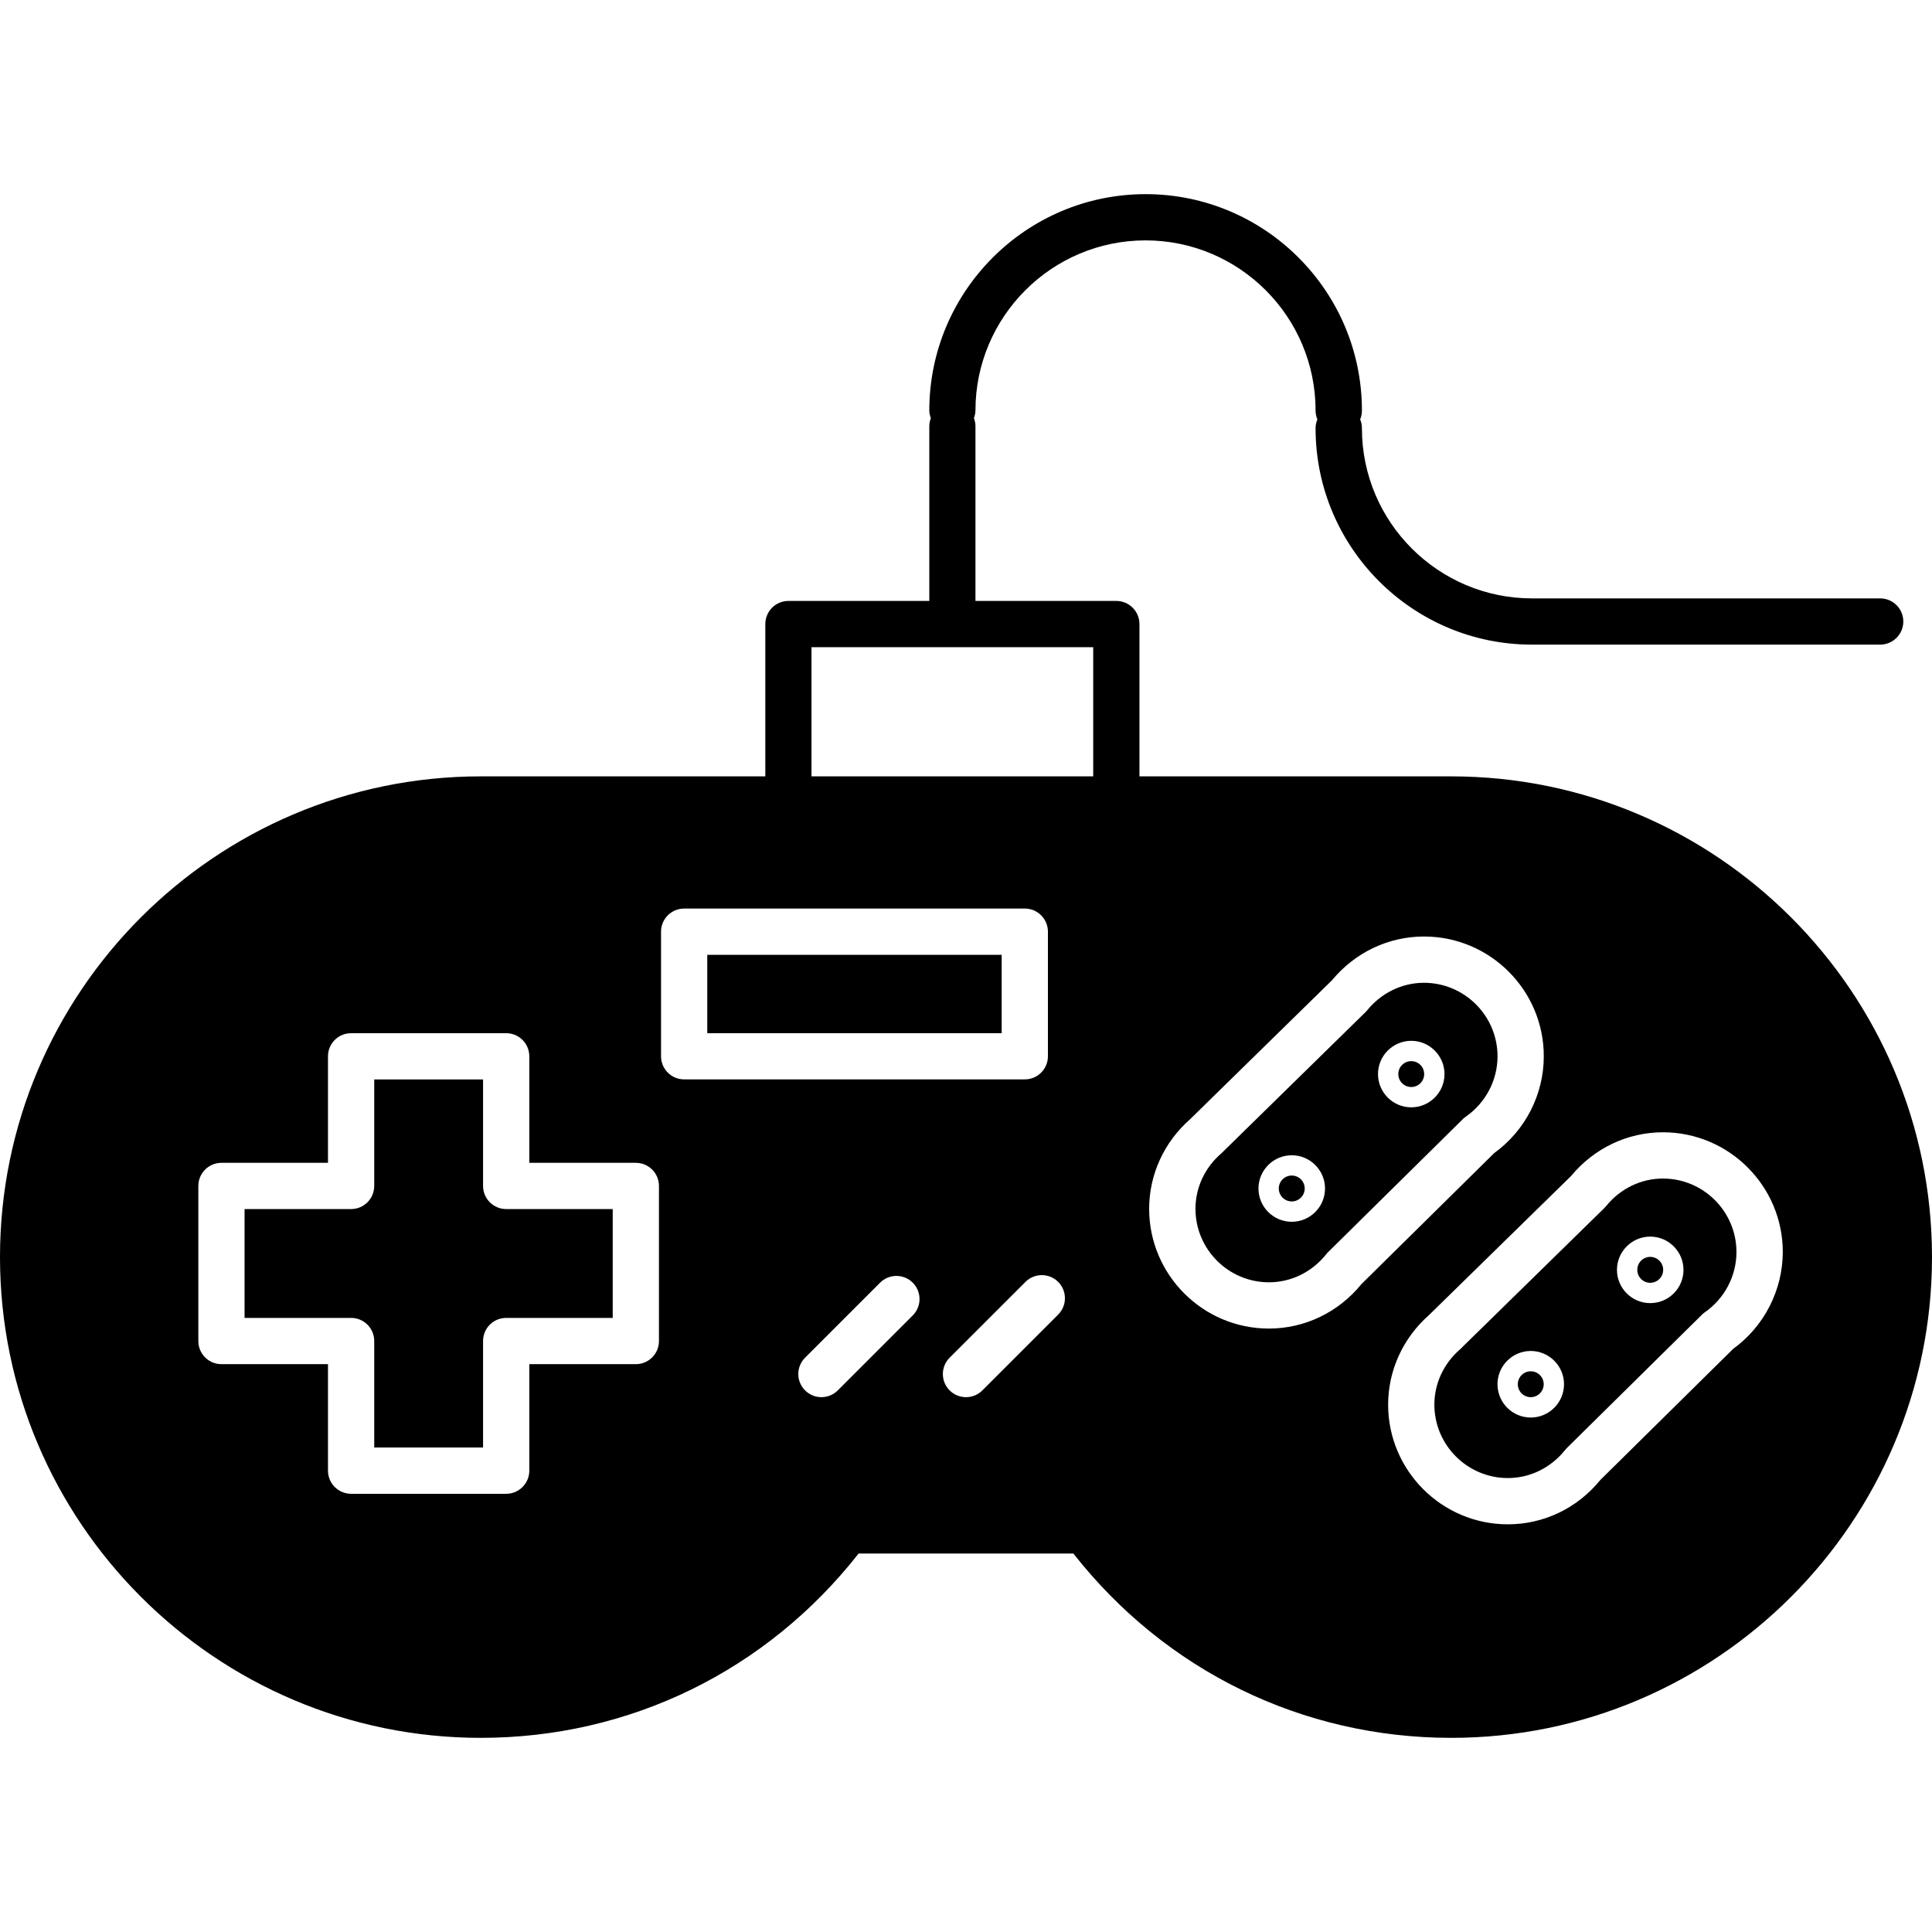
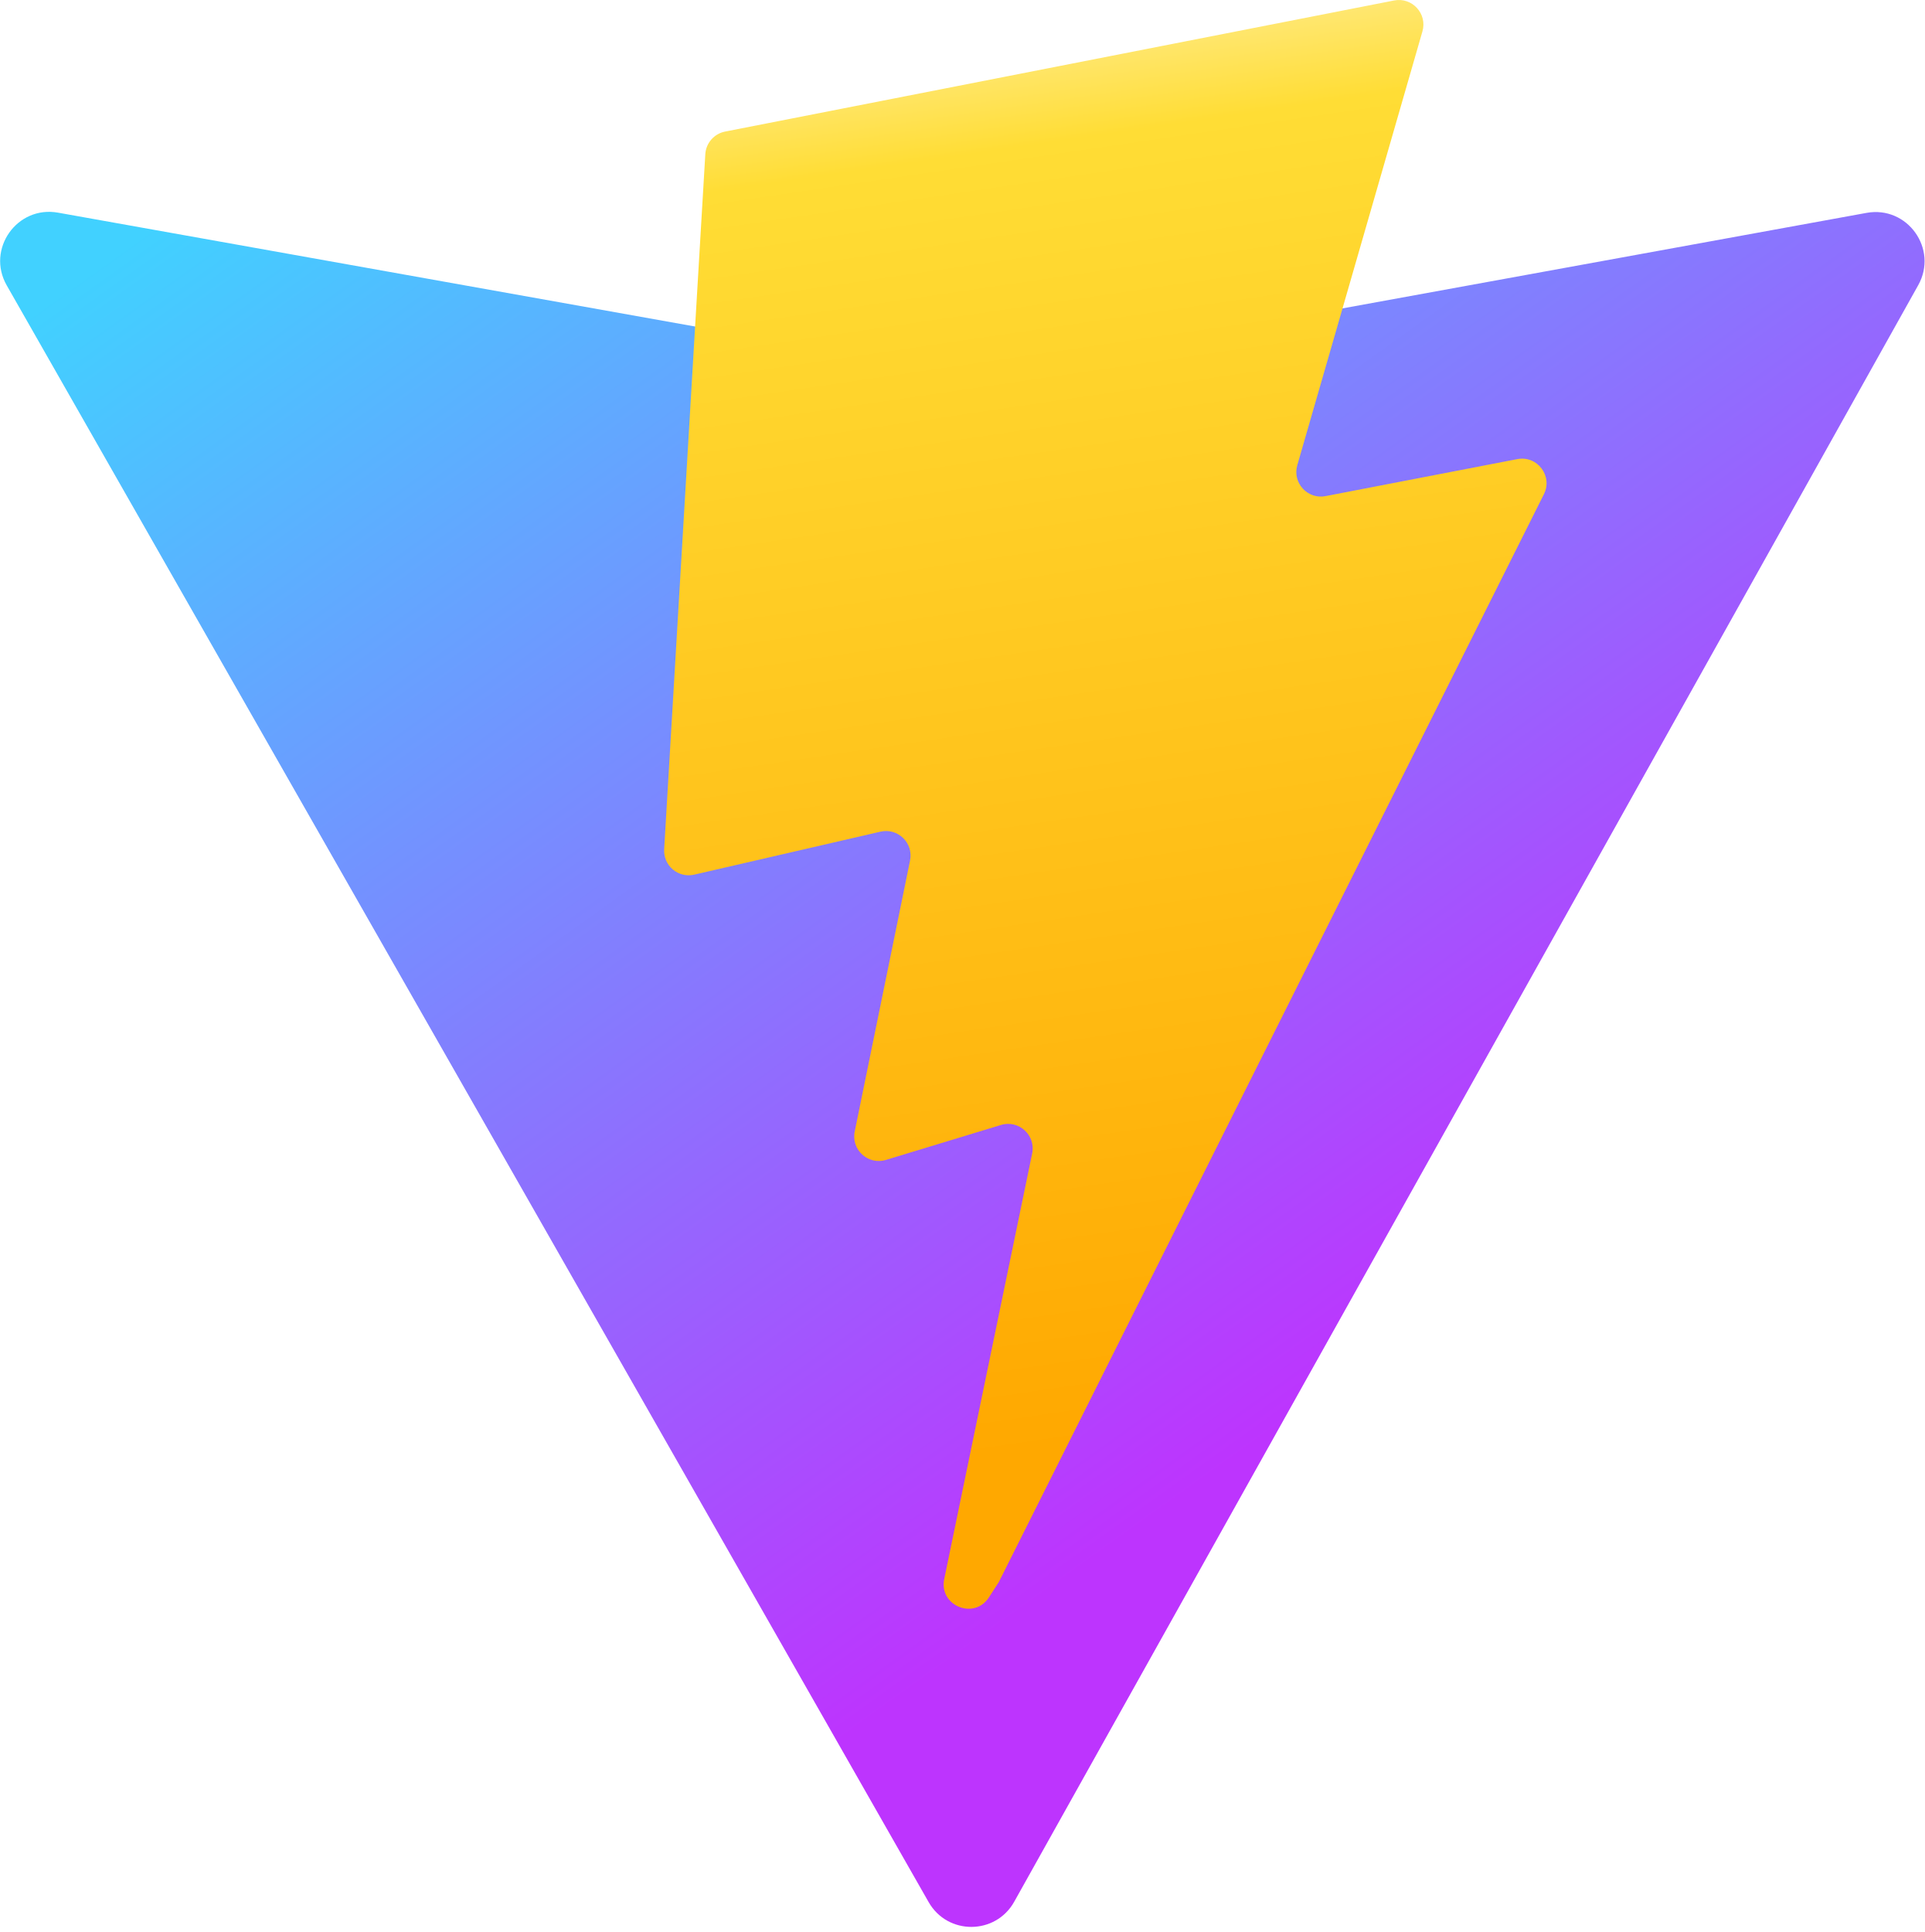
- <svg xmlns="http://www.w3.org/2000/svg" fill="#000000" version="1.1" id="Capa_1" width="800px" height="800px" viewBox="0 0 449.219 449.218" xml:space="preserve">
-   <g>
-     <g>
-       <path d="M355.922,318.846c1.662,0,3.013,1.345,3.013,3.002c0,1.67-1.351,3.015-3.013,3.015c-1.659,0-3.01-1.345-3.01-3.015    C352.912,320.191,354.263,318.846,355.922,318.846z" />
-       <path d="M328.136,246.73c1.664,0,3.007,1.345,3.007,3.004c0,1.668-1.343,3.013-3.007,3.013c-1.663,0-3.008-1.345-3.008-3.013    C325.128,248.075,326.473,246.73,328.136,246.73z" />
-       <path d="M331.091,228.514c-5.091,0-9.915,2.343-13.219,6.415c-0.119,0.158-0.268,0.316-0.418,0.451l-32.856,32.189    c-0.179,0.194-0.358,0.384-0.562,0.558c-3.868,3.285-6.072,7.999-6.072,12.934c0,9.429,7.668,17.093,17.085,17.093    c5.166,0,10.021-2.384,13.33-6.542c0.119-0.166,0.277-0.34,0.429-0.482l31.072-30.667c0.288-0.325,0.587-0.593,0.96-0.84    c4.594-3.201,7.36-8.445,7.36-14.025C348.184,236.173,340.52,228.514,331.091,228.514z M300.351,284.081    c-4.272,0-7.738-3.472-7.738-7.733s3.477-7.733,7.738-7.733s7.738,3.472,7.738,7.733S304.618,284.081,300.351,284.081z     M328.136,257.47c-4.268,0-7.731-3.475-7.731-7.736c0-4.254,3.475-7.729,7.731-7.729c4.258,0,7.732,3.475,7.732,7.729    C335.868,254.005,332.404,257.47,328.136,257.47z" />
-       <path d="M300.351,273.33c1.665,0,3.013,1.348,3.013,3.007c0,1.665-1.348,3.013-3.013,3.013c-1.659,0-3.013-1.348-3.013-3.013    C297.338,274.677,298.691,273.33,300.351,273.33z" />
-       <rect x="164.451" y="222.011" width="68.455" height="18.221" />
-       <path d="M386.651,274.028c-5.093,0-9.917,2.34-13.208,6.414c-0.127,0.157-0.272,0.314-0.42,0.457l-32.872,32.185    c-0.162,0.199-0.346,0.366-0.556,0.556c-3.869,3.296-6.085,8.011-6.085,12.935c0,9.428,7.669,17.093,17.088,17.093    c5.165,0,10.016-2.384,13.322-6.536c0.137-0.174,0.294-0.33,0.441-0.488l31.044-30.641c0.295-0.319,0.609-0.613,0.977-0.867    c4.609-3.202,7.37-8.45,7.37-14.026C403.742,281.692,396.078,274.028,386.651,274.028z M355.922,329.597    c-4.269,0-7.733-3.475-7.733-7.749c0-4.262,3.47-7.727,7.733-7.727c4.262,0,7.736,3.476,7.736,7.727    C363.658,326.112,360.194,329.597,355.922,329.597z M383.701,302.994c-4.264,0-7.733-3.471-7.733-7.728s3.47-7.737,7.733-7.737    c4.262,0,7.736,3.47,7.736,7.737C391.438,299.535,387.974,302.994,383.701,302.994z" />
-       <path d="M383.701,292.243c1.664,0,3.013,1.349,3.013,3.013c0,1.659-1.349,3.013-3.013,3.013c-1.659,0-3.008-1.354-3.008-3.013    C380.693,293.591,382.042,292.243,383.701,292.243z" />
-       <path d="M337.433,180.517h-72.494v-35.413c0-2.966-2.404-5.375-5.375-5.375h-32.757V98.993c0-0.627-0.157-1.212-0.356-1.774    c0.199-0.557,0.356-1.145,0.356-1.772c0-21.809,17.745-39.554,39.539-39.554c21.827,0,39.545,17.745,39.545,39.554    c0,0.735,0.151,1.428,0.419,2.068c-0.268,0.64-0.419,1.333-0.419,2.071c0,27.735,22.557,50.297,50.294,50.297h80.988    c2.971,0,5.375-2.409,5.375-5.375c0-2.968-2.404-5.375-5.375-5.375h-80.956c-21.812,0-39.549-17.74-39.549-39.547    c0-0.737-0.138-1.431-0.41-2.071c0.272-0.64,0.41-1.333,0.41-2.068c0-27.738-22.552-50.305-50.291-50.305    c-27.738,0-50.299,22.567-50.299,50.305c0,0.627,0.16,1.215,0.36,1.772c-0.2,0.562-0.36,1.147-0.36,1.774v40.735h-32.753    c-2.971,0-5.376,2.41-5.376,5.375v35.413h-66.163C50.143,180.517,0,230.657,0,292.294c0,61.634,50.143,111.782,111.784,111.782    c34.607,0,66.465-15.587,87.854-42.856h49.94c21.392,27.254,53.25,42.856,87.859,42.856c61.638,0,111.781-50.148,111.781-111.782    C449.214,230.657,399.07,180.517,337.433,180.517z M153.217,311.813c0,2.966-2.404,5.376-5.375,5.376H123.07v24.765    c0,2.962-2.402,5.376-5.375,5.376H81.637c-2.971,0-5.375-2.414-5.375-5.376v-24.765h-24.77c-2.971,0-5.375-2.41-5.375-5.376    V275.75c0-2.973,2.405-5.375,5.375-5.375h24.77v-24.768c0-2.971,2.405-5.375,5.375-5.375h36.058c2.974,0,5.375,2.404,5.375,5.375    v24.768h24.772c2.971,0,5.375,2.402,5.375,5.375V311.813z M153.7,245.597V216.63c0-2.968,2.402-5.375,5.375-5.375h79.206    c2.972,0,5.376,2.406,5.376,5.375v28.967c0,2.971-2.404,5.375-5.376,5.375h-79.206C156.097,250.972,153.7,248.568,153.7,245.597z     M212.234,305.848l-17.439,17.438c-1.049,1.052-2.424,1.576-3.8,1.576c-1.375,0-2.753-0.524-3.801-1.576    c-2.102-2.099-2.102-5.5,0-7.601l17.439-17.438c2.1-2.099,5.498-2.099,7.601,0C214.329,300.348,214.324,303.76,212.234,305.848z     M246.041,305.659l-17.628,17.628c-1.042,1.052-2.42,1.576-3.801,1.576c-1.375,0-2.753-0.524-3.805-1.576    c-2.103-2.099-2.103-5.5,0-7.601l17.633-17.626c2.104-2.101,5.49-2.101,7.602,0C248.14,300.168,248.129,303.566,246.041,305.659z     M254.188,180.517h-65.505v-30.038h65.505V180.517L254.188,180.517z M295.038,308.91c-15.344,0-27.843-12.488-27.843-27.849    c0-7.937,3.454-15.485,9.502-20.808c0.021-0.022,0.047-0.054,0.078-0.074l32.955-32.278c5.345-6.454,13.109-10.148,21.381-10.148    c15.34,0,27.844,12.484,27.844,27.838c0,8.913-4.305,17.296-11.538,22.525l-30.846,30.437    C311.217,305.141,303.384,308.91,295.038,308.91z M402.986,313.634l-30.865,30.456c-5.339,6.578-13.16,10.336-21.522,10.336    c-15.345,0-27.839-12.483-27.839-27.837c0-7.931,3.459-15.49,9.497-20.813c0.021-0.031,0.057-0.053,0.078-0.073l32.973-32.274    c5.339-6.456,13.102-10.157,21.364-10.157c15.344,0,27.853,12.489,27.853,27.848C414.493,300.012,410.211,308.39,402.986,313.634z    " />
-       <path d="M112.319,275.75v-24.767H87.012v24.767c0,2.966-2.402,5.374-5.375,5.374h-24.77v25.309h24.77    c2.974,0,5.375,2.399,5.375,5.376v24.76h25.307v-24.76c0-2.977,2.405-5.376,5.375-5.376h24.772v-25.309h-24.772    C114.724,281.124,112.319,278.715,112.319,275.75z" />
-     </g>
-   </g>
+ <svg xmlns="http://www.w3.org/2000/svg" aria-hidden="true" role="img" class="iconify iconify--logos" width="31.88" height="32" preserveAspectRatio="xMidYMid meet" viewBox="0 0 256 257">
+   <defs>
+     <linearGradient id="IconifyId1813088fe1fbc01fb466" x1="-.828%" x2="57.636%" y1="7.652%" y2="78.411%">
+       <stop offset="0%" stop-color="#41D1FF" />
+       <stop offset="100%" stop-color="#BD34FE" />
+     </linearGradient>
+     <linearGradient id="IconifyId1813088fe1fbc01fb467" x1="43.376%" x2="50.316%" y1="2.242%" y2="89.03%">
+       <stop offset="0%" stop-color="#FFEA83" />
+       <stop offset="8.333%" stop-color="#FFDD35" />
+       <stop offset="100%" stop-color="#FFA800" />
+     </linearGradient>
+   </defs>
+   <path fill="url(#IconifyId1813088fe1fbc01fb466)" d="M255.153 37.938L134.897 252.976c-2.483 4.44-8.862 4.466-11.382.048L.875 37.958c-2.746-4.814 1.371-10.646 6.827-9.67l120.385 21.517a6.537 6.537 0 0 0 2.322-.004l117.867-21.483c5.438-.991 9.574 4.796 6.877 9.62Z" />
+   <path fill="url(#IconifyId1813088fe1fbc01fb467)" d="M185.432.063L96.44 17.501a3.268 3.268 0 0 0-2.634 3.014l-5.474 92.456a3.268 3.268 0 0 0 3.997 3.378l24.777-5.718c2.318-.535 4.413 1.507 3.936 3.838l-7.361 36.047c-.495 2.426 1.782 4.5 4.151 3.78l15.304-4.649c2.372-.72 4.652 1.36 4.15 3.788l-11.698 56.621c-.732 3.542 3.979 5.473 5.943 2.437l1.313-2.028l72.516-144.72c1.215-2.423-.88-5.186-3.54-4.672l-25.505 4.922c-2.396.462-4.435-1.77-3.759-4.114l16.646-57.705c.677-2.35-1.37-4.583-3.769-4.113Z" />
</svg>
